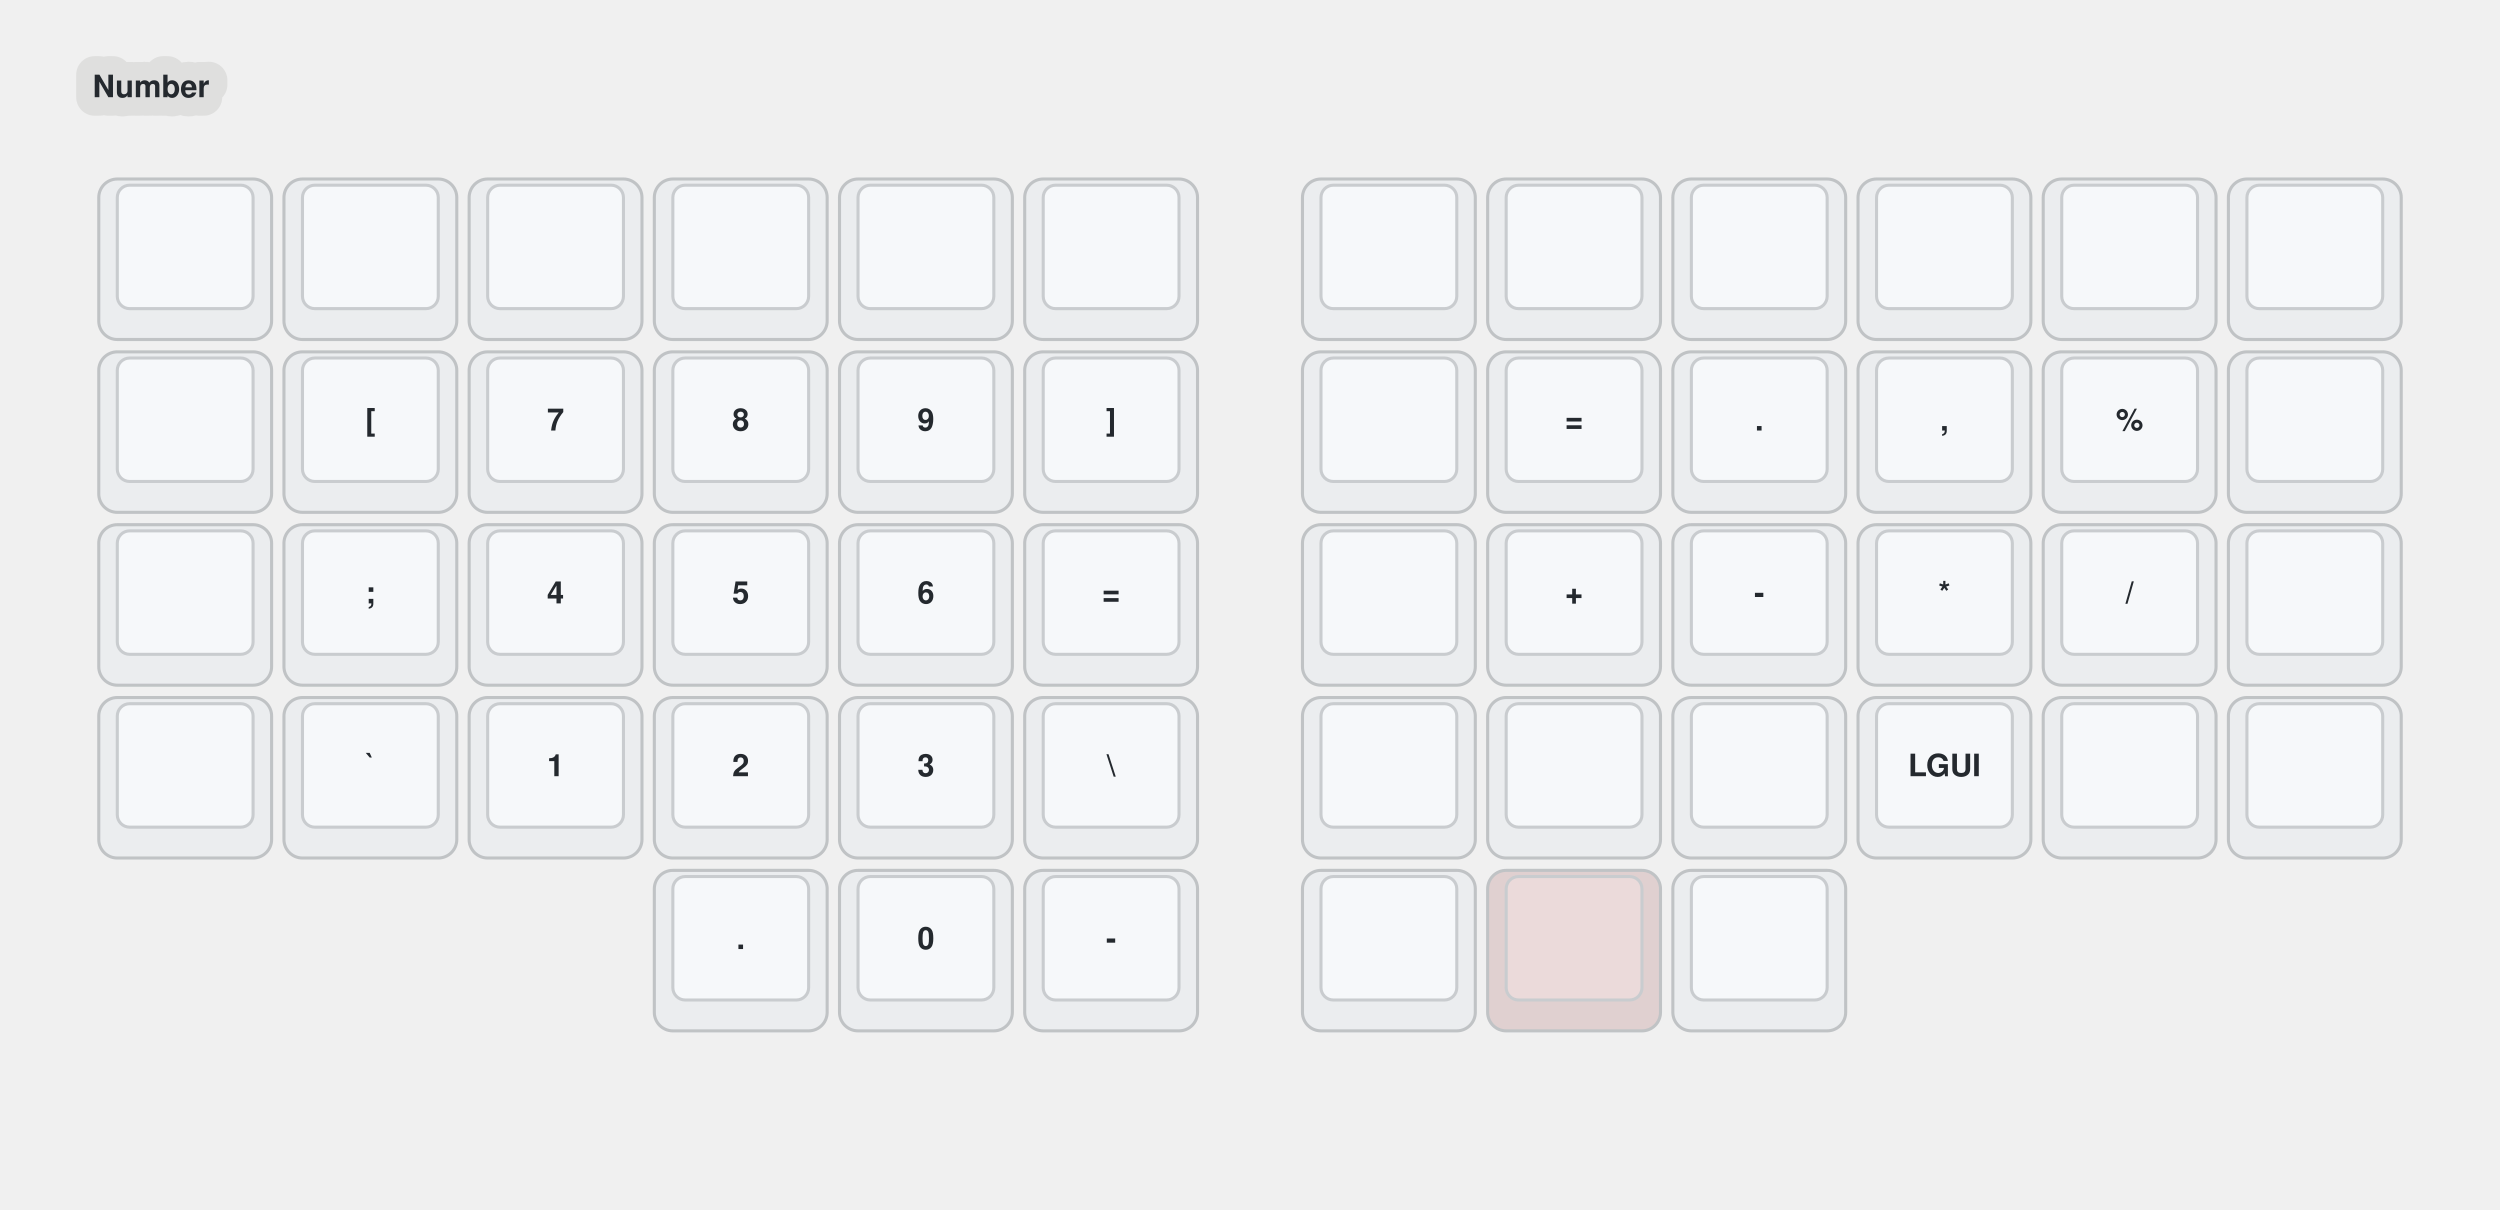
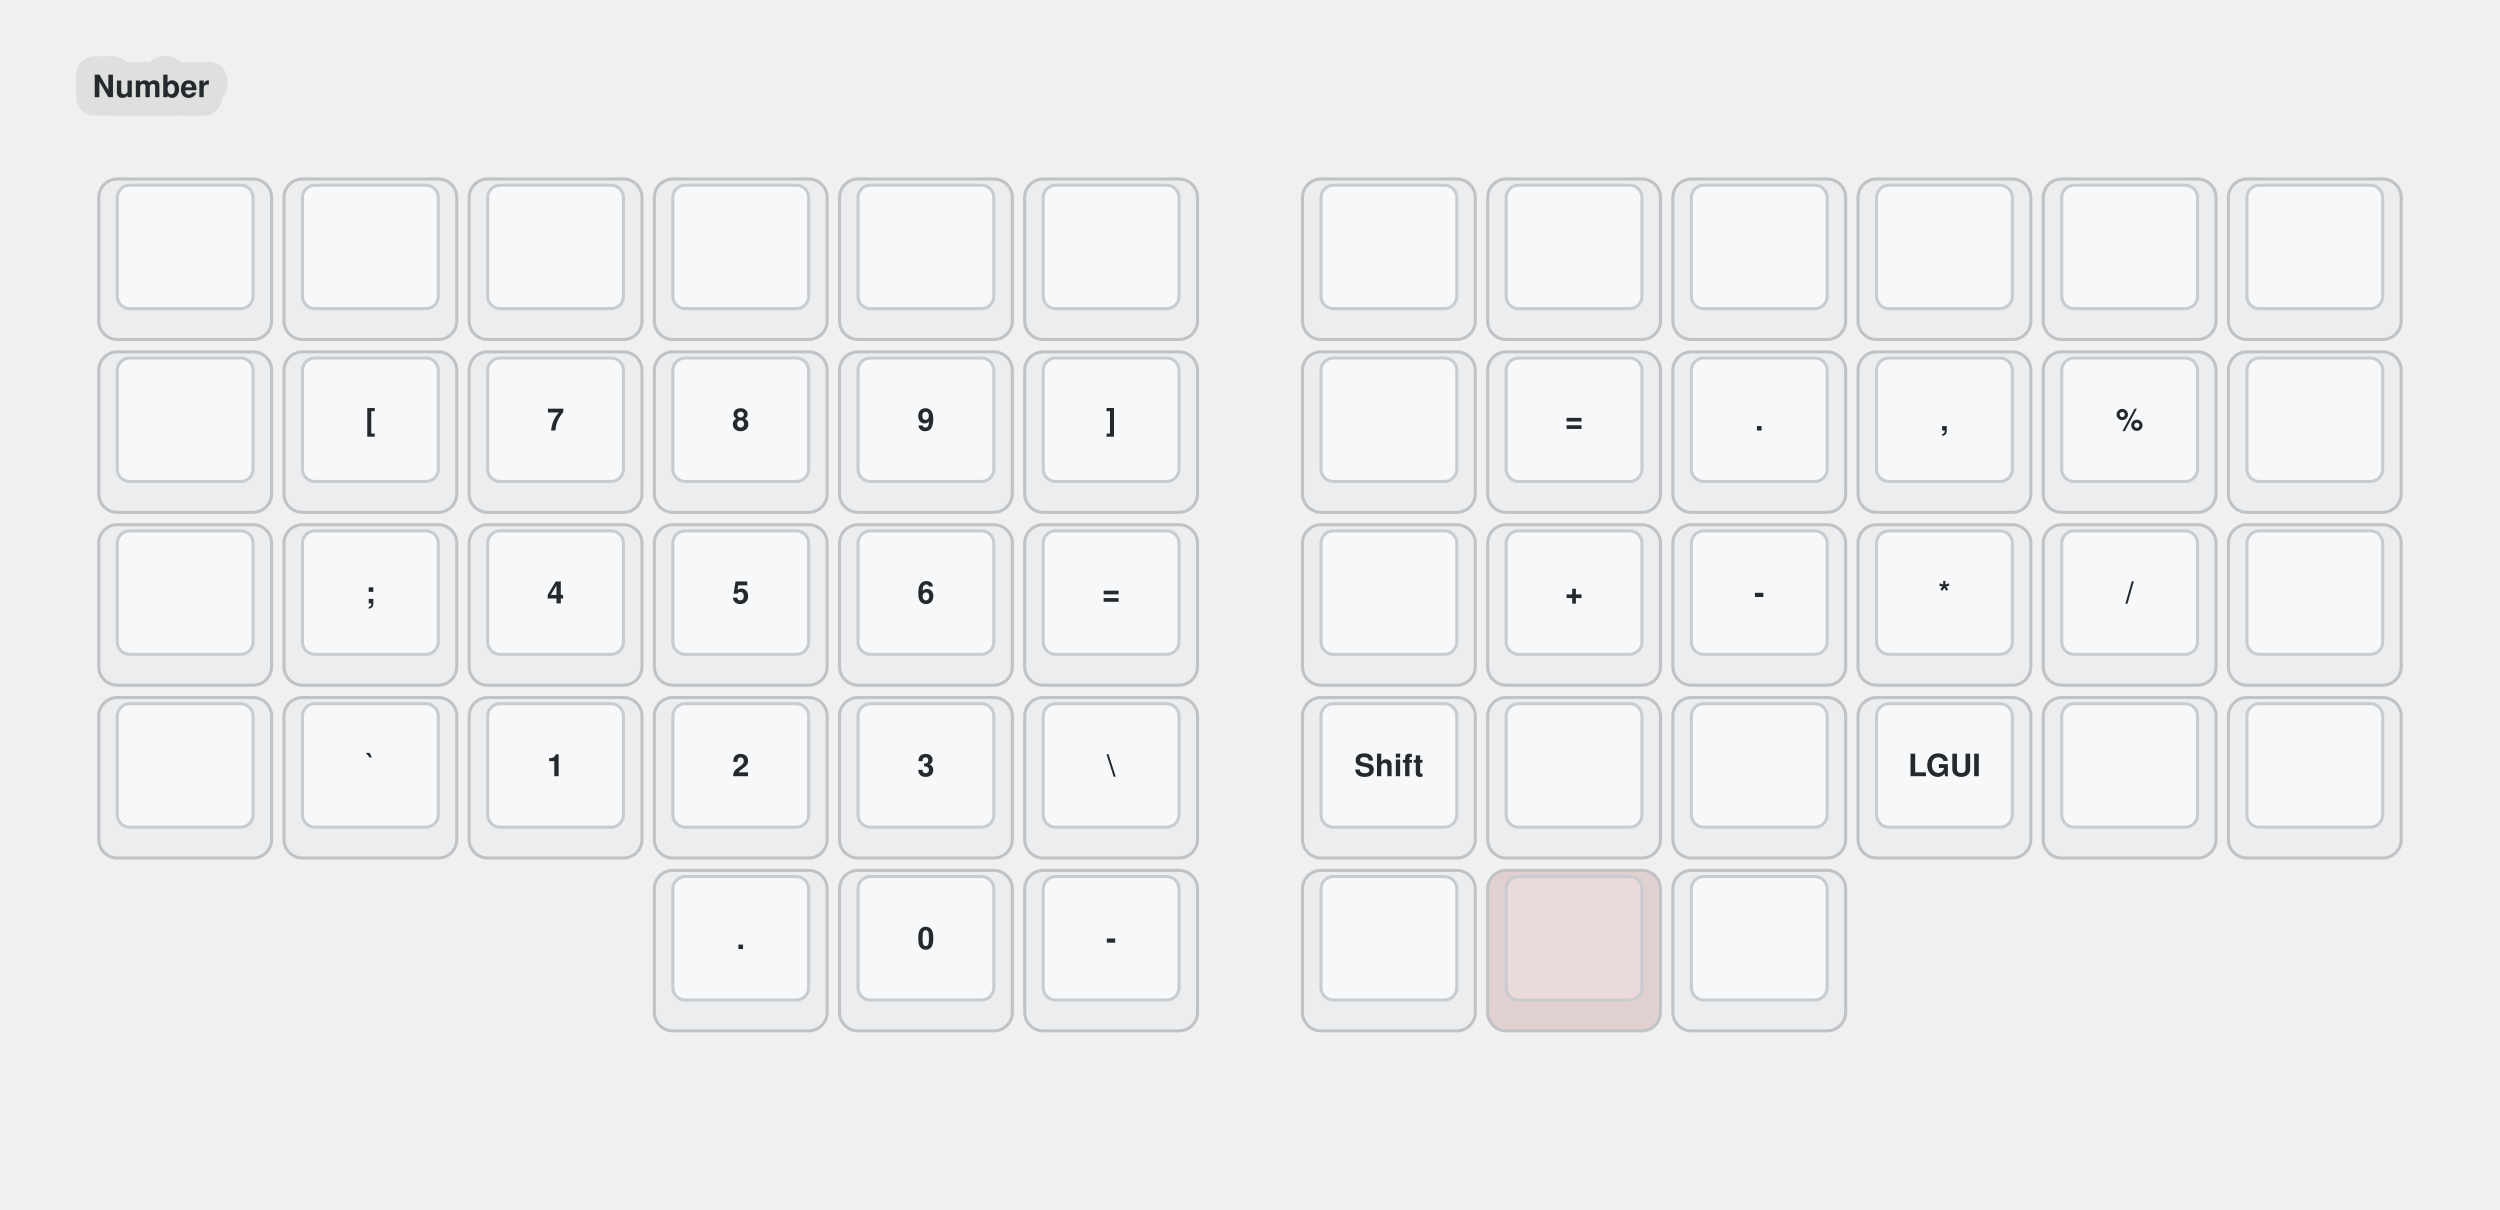
<svg xmlns="http://www.w3.org/2000/svg" xmlns:xlink="http://www.w3.org/1999/xlink" width="810" height="392" viewBox="0 0 810 392" class="keymap">
  <defs>/* start glyphs */
<svg id="mdi:apple-keyboard-control">
      <svg id="mdi-apple-keyboard-control" viewBox="0 0 24 24">
        <path d="M19.78,11.78L18.36,13.19L12,6.83L5.64,13.19L4.22,11.78L12,4L19.78,11.78Z" />
      </svg>
    </svg>
    <svg id="mdi:apple-keyboard-option">
      <svg id="mdi-apple-keyboard-option" viewBox="0 0 24 24">
        <path d="M3,4H9.11L16.15,18H21V20H14.88L7.84,6H3V4M14,4H21V6H14V4Z" />
      </svg>
    </svg>
-     <svg id="mdi:apple-keyboard-shift">
-       <svg id="mdi-apple-keyboard-shift" viewBox="0 0 24 24">
-         <path d="M15,18V12H17.17L12,6.83L6.83,12H9V18H15M12,4L22,14H17V20H7V14H2L12,4Z" />
-       </svg>
-     </svg>
    <svg id="mdi:transfer">
      <svg id="mdi-transfer" viewBox="0 0 24 24">
        <path d="M8 4A2 2 0 0 0 6 6V10H8V6H16V9H13.5L17 12.5L20.5 9H18V6A2 2 0 0 0 16 4H8M3 12V14H11V12H3M3 15V17H11V15H3M13 15V17H21V15H13M3 18V20H11V18H3M13 18V20H21V18H13Z" />
      </svg>
    </svg>
  </defs>/* end glyphs */
<style>/* inherit to force styles through use tags */
svg path {
    fill: inherit;
}

/* font and background color specifications */
svg.keymap {
    font-family: SFMono-Regular,Consolas,Liberation Mono,Menlo,monospace;
    font-size: 14px;
    font-kerning: normal;
    text-rendering: optimizeLegibility;
    fill: #24292e;
}

/* default key styling */
rect.key {
    fill: #f6f8fa;
}

rect.key, rect.combo {
    stroke: #c9cccf;
    stroke-width: 1;
}

/* default key side styling, only used is draw_key_sides is set */
rect.side {
    filter: brightness(90%);
}

/* color accent for combo boxes */
rect.combo, rect.combo-separate {
    fill: #cdf;
}

/* color accent for held keys */
rect.held, rect.combo.held {
    fill: #fdd;
}

/* color accent for ghost (optional) keys */
rect.ghost, rect.combo.ghost {
    stroke-dasharray: 4, 4;
    stroke-width: 2;
}

text {
    text-anchor: middle;
    dominant-baseline: middle;
}

/* styling for layer labels */
text.label {
    font-weight: bold;
    text-anchor: start;
    stroke: white;
    stroke-width: 4;
    paint-order: stroke;
}

/* styling for optional footer */
text.footer {
    text-anchor: end;
    dominant-baseline: auto;
    stroke: white;
    stroke-width: 4;
    paint-order: stroke;
}

/* styling for combo tap, and key non-tap label text */
text.combo, text.hold, text.shifted, text.left, text.right, text.tl, text.tr, text.bl, text.br {
    font-size: 11px;
}

text.hold, text.bl, text.br {
    text-anchor: middle;
    dominant-baseline: auto;
}

text.shifted, text.tl, text.tr {
    text-anchor: middle;
    dominant-baseline: hanging;
}

text.left, text.tl, text.bl {
    text-anchor: start;
}

text.right, text.tr, text.br {
    text-anchor: end;
}

text.layer-activator {
    text-decoration: underline;
}

/* styling for hold/shifted label text in combo box */
text.combo.hold, text.combo.shifted, text.combo.left, text.combo.right {
    font-size: 8px;
}

/* lighter symbol for transparent keys */
text.trans {
    fill: #7b7e81;
}

/* styling for combo dendrons */
path.combo {
    stroke-width: 1;
    stroke: gray;
    fill: none;
}

/* Start Tabler Icons Cleanup */
/* cannot use height/width with glyphs */
.icon-tabler &gt; path {
    fill: inherit;
    stroke: inherit;
    stroke-width: 2;
}
/* hide tabler's default box */
.icon-tabler &gt; path[stroke="none"][fill="none"] {
    visibility: hidden;
}
/* End Tabler Icons Cleanup */

svg.keymap {
  font-family: Helvetica Neue, Helvetica, Arial, sans-serif;
  font-size: 10px;
  font-weight: bold;
}

text.label {
  stroke: #dfdfde;
  stroke-width: 12;
  stroke-linejoin: round;
}

rect.combo, rect.combo-separate {
  opacity: 0.95;
  stroke: #c9cccf;
  stroke-width: 0.5;
  fill: #d7eaed;
}
path.combo {
  stroke-dasharray: 4, 4;
  stroke-opacity: 0.3;
}

rect.held, rect.combo.held {
  fill: #ebdada;
}

.trans.tap, .ghost.tap {
  opacity: 0.5;
}

.shifted {
  translate: -9px 3px;
  opacity: 0.3;
}

.toggle.shifted {
  translate: -12px 17px;
  opacity: 1.0;
}
.toggle.hold {
  translate: 12px -25px;
}

.text_with_symbol.tap {
  translate: -1px 1px;
}
.text_with_symbol.shifted {
  translate: 8px 13px;
  font-size: 8px;
  opacity: 1.0;
}

.combo.text_with_symbol.tap {
  translate: -1px 1px;
}
.combo.text_with_symbol.shifted {
  translate: 7px 5px;
  font-size: 8px;
  opacity: 1.0;
}
</style>
  <g transform="translate(30, 0)" class="layer-Number">
    <text x="0" y="28" class="label" id="Number">Number</text>
    <g transform="translate(0, 56)">
      <g transform="translate(30, 28)" class="key trans keypos-0">
        <rect rx="6" ry="6" x="-28" y="-26" width="56" height="52" class="key trans side" />
        <rect rx="4" ry="4" x="-22" y="-24" width="44" height="40" class="key trans" />
        <use href="#mdi:transfer" xlink:href="#mdi:transfer" x="-11" y="-15" height="22" width="22.0" class="key trans tap glyph mdi:transfer" />
      </g>
      <g transform="translate(90, 28)" class="key trans keypos-1">
        <rect rx="6" ry="6" x="-28" y="-26" width="56" height="52" class="key trans side" />
        <rect rx="4" ry="4" x="-22" y="-24" width="44" height="40" class="key trans" />
        <use href="#mdi:transfer" xlink:href="#mdi:transfer" x="-11" y="-15" height="22" width="22.0" class="key trans tap glyph mdi:transfer" />
      </g>
      <g transform="translate(150, 28)" class="key trans keypos-2">
        <rect rx="6" ry="6" x="-28" y="-26" width="56" height="52" class="key trans side" />
        <rect rx="4" ry="4" x="-22" y="-24" width="44" height="40" class="key trans" />
        <use href="#mdi:transfer" xlink:href="#mdi:transfer" x="-11" y="-15" height="22" width="22.0" class="key trans tap glyph mdi:transfer" />
      </g>
      <g transform="translate(210, 28)" class="key trans keypos-3">
        <rect rx="6" ry="6" x="-28" y="-26" width="56" height="52" class="key trans side" />
        <rect rx="4" ry="4" x="-22" y="-24" width="44" height="40" class="key trans" />
        <use href="#mdi:transfer" xlink:href="#mdi:transfer" x="-11" y="-15" height="22" width="22.0" class="key trans tap glyph mdi:transfer" />
      </g>
      <g transform="translate(270, 28)" class="key trans keypos-4">
        <rect rx="6" ry="6" x="-28" y="-26" width="56" height="52" class="key trans side" />
        <rect rx="4" ry="4" x="-22" y="-24" width="44" height="40" class="key trans" />
        <use href="#mdi:transfer" xlink:href="#mdi:transfer" x="-11" y="-15" height="22" width="22.0" class="key trans tap glyph mdi:transfer" />
      </g>
      <g transform="translate(330, 28)" class="key trans keypos-5">
        <rect rx="6" ry="6" x="-28" y="-26" width="56" height="52" class="key trans side" />
        <rect rx="4" ry="4" x="-22" y="-24" width="44" height="40" class="key trans" />
        <use href="#mdi:transfer" xlink:href="#mdi:transfer" x="-11" y="-15" height="22" width="22.0" class="key trans tap glyph mdi:transfer" />
      </g>
      <g transform="translate(420, 28)" class="key trans keypos-6">
        <rect rx="6" ry="6" x="-28" y="-26" width="56" height="52" class="key trans side" />
        <rect rx="4" ry="4" x="-22" y="-24" width="44" height="40" class="key trans" />
        <use href="#mdi:transfer" xlink:href="#mdi:transfer" x="-11" y="-15" height="22" width="22.0" class="key trans tap glyph mdi:transfer" />
      </g>
      <g transform="translate(480, 28)" class="key trans keypos-7">
        <rect rx="6" ry="6" x="-28" y="-26" width="56" height="52" class="key trans side" />
        <rect rx="4" ry="4" x="-22" y="-24" width="44" height="40" class="key trans" />
        <use href="#mdi:transfer" xlink:href="#mdi:transfer" x="-11" y="-15" height="22" width="22.0" class="key trans tap glyph mdi:transfer" />
      </g>
      <g transform="translate(540, 28)" class="key trans keypos-8">
        <rect rx="6" ry="6" x="-28" y="-26" width="56" height="52" class="key trans side" />
        <rect rx="4" ry="4" x="-22" y="-24" width="44" height="40" class="key trans" />
        <use href="#mdi:transfer" xlink:href="#mdi:transfer" x="-11" y="-15" height="22" width="22.0" class="key trans tap glyph mdi:transfer" />
      </g>
      <g transform="translate(600, 28)" class="key trans keypos-9">
        <rect rx="6" ry="6" x="-28" y="-26" width="56" height="52" class="key trans side" />
        <rect rx="4" ry="4" x="-22" y="-24" width="44" height="40" class="key trans" />
        <use href="#mdi:transfer" xlink:href="#mdi:transfer" x="-11" y="-15" height="22" width="22.0" class="key trans tap glyph mdi:transfer" />
      </g>
      <g transform="translate(660, 28)" class="key trans keypos-10">
        <rect rx="6" ry="6" x="-28" y="-26" width="56" height="52" class="key trans side" />
        <rect rx="4" ry="4" x="-22" y="-24" width="44" height="40" class="key trans" />
        <use href="#mdi:transfer" xlink:href="#mdi:transfer" x="-11" y="-15" height="22" width="22.0" class="key trans tap glyph mdi:transfer" />
      </g>
      <g transform="translate(720, 28)" class="key trans keypos-11">
        <rect rx="6" ry="6" x="-28" y="-26" width="56" height="52" class="key trans side" />
        <rect rx="4" ry="4" x="-22" y="-24" width="44" height="40" class="key trans" />
        <use href="#mdi:transfer" xlink:href="#mdi:transfer" x="-11" y="-15" height="22" width="22.0" class="key trans tap glyph mdi:transfer" />
      </g>
      <g transform="translate(30, 84)" class="key trans keypos-12">
        <rect rx="6" ry="6" x="-28" y="-26" width="56" height="52" class="key trans side" />
        <rect rx="4" ry="4" x="-22" y="-24" width="44" height="40" class="key trans" />
        <use href="#mdi:transfer" xlink:href="#mdi:transfer" x="-11" y="-15" height="22" width="22.0" class="key trans tap glyph mdi:transfer" />
      </g>
      <g transform="translate(90, 84)" class="key keypos-13">
        <rect rx="6" ry="6" x="-28" y="-26" width="56" height="52" class="key side" />
        <rect rx="4" ry="4" x="-22" y="-24" width="44" height="40" class="key" />
        <text x="0" y="-4" class="key tap">[</text>
      </g>
      <g transform="translate(150, 84)" class="key keypos-14">
        <rect rx="6" ry="6" x="-28" y="-26" width="56" height="52" class="key side" />
        <rect rx="4" ry="4" x="-22" y="-24" width="44" height="40" class="key" />
        <text x="0" y="-4" class="key tap">7</text>
      </g>
      <g transform="translate(210, 84)" class="key keypos-15">
        <rect rx="6" ry="6" x="-28" y="-26" width="56" height="52" class="key side" />
        <rect rx="4" ry="4" x="-22" y="-24" width="44" height="40" class="key" />
        <text x="0" y="-4" class="key tap">8</text>
      </g>
      <g transform="translate(270, 84)" class="key keypos-16">
        <rect rx="6" ry="6" x="-28" y="-26" width="56" height="52" class="key side" />
        <rect rx="4" ry="4" x="-22" y="-24" width="44" height="40" class="key" />
        <text x="0" y="-4" class="key tap">9</text>
      </g>
      <g transform="translate(330, 84)" class="key keypos-17">
        <rect rx="6" ry="6" x="-28" y="-26" width="56" height="52" class="key side" />
        <rect rx="4" ry="4" x="-22" y="-24" width="44" height="40" class="key" />
        <text x="0" y="-4" class="key tap">]</text>
      </g>
      <g transform="translate(420, 84)" class="key trans keypos-18">
        <rect rx="6" ry="6" x="-28" y="-26" width="56" height="52" class="key trans side" />
        <rect rx="4" ry="4" x="-22" y="-24" width="44" height="40" class="key trans" />
        <use href="#mdi:transfer" xlink:href="#mdi:transfer" x="-11" y="-15" height="22" width="22.0" class="key trans tap glyph mdi:transfer" />
      </g>
      <g transform="translate(480, 84)" class="key keypos-19">
        <rect rx="6" ry="6" x="-28" y="-26" width="56" height="52" class="key side" />
        <rect rx="4" ry="4" x="-22" y="-24" width="44" height="40" class="key" />
        <text x="0" y="-4" class="key tap">=</text>
      </g>
      <g transform="translate(540, 84)" class="key keypos-20">
        <rect rx="6" ry="6" x="-28" y="-26" width="56" height="52" class="key side" />
        <rect rx="4" ry="4" x="-22" y="-24" width="44" height="40" class="key" />
        <text x="0" y="-4" class="key tap">.</text>
      </g>
      <g transform="translate(600, 84)" class="key keypos-21">
        <rect rx="6" ry="6" x="-28" y="-26" width="56" height="52" class="key side" />
        <rect rx="4" ry="4" x="-22" y="-24" width="44" height="40" class="key" />
        <text x="0" y="-4" class="key tap">,</text>
      </g>
      <g transform="translate(660, 84)" class="key keypos-22">
        <rect rx="6" ry="6" x="-28" y="-26" width="56" height="52" class="key side" />
        <rect rx="4" ry="4" x="-22" y="-24" width="44" height="40" class="key" />
        <text x="0" y="-4" class="key tap">%</text>
      </g>
      <g transform="translate(720, 84)" class="key trans keypos-23">
        <rect rx="6" ry="6" x="-28" y="-26" width="56" height="52" class="key trans side" />
        <rect rx="4" ry="4" x="-22" y="-24" width="44" height="40" class="key trans" />
        <use href="#mdi:transfer" xlink:href="#mdi:transfer" x="-11" y="-15" height="22" width="22.0" class="key trans tap glyph mdi:transfer" />
      </g>
      <g transform="translate(30, 140)" class="key trans keypos-24">
        <rect rx="6" ry="6" x="-28" y="-26" width="56" height="52" class="key trans side" />
        <rect rx="4" ry="4" x="-22" y="-24" width="44" height="40" class="key trans" />
        <use href="#mdi:transfer" xlink:href="#mdi:transfer" x="-11" y="-15" height="22" width="22.0" class="key trans tap glyph mdi:transfer" />
      </g>
      <g transform="translate(90, 140)" class="key keypos-25">
        <rect rx="6" ry="6" x="-28" y="-26" width="56" height="52" class="key side" />
        <rect rx="4" ry="4" x="-22" y="-24" width="44" height="40" class="key" />
        <text x="0" y="-4" class="key tap">;</text>
      </g>
      <g transform="translate(150, 140)" class="key keypos-26">
        <rect rx="6" ry="6" x="-28" y="-26" width="56" height="52" class="key side" />
        <rect rx="4" ry="4" x="-22" y="-24" width="44" height="40" class="key" />
        <text x="0" y="-4" class="key tap">4</text>
      </g>
      <g transform="translate(210, 140)" class="key keypos-27">
        <rect rx="6" ry="6" x="-28" y="-26" width="56" height="52" class="key side" />
        <rect rx="4" ry="4" x="-22" y="-24" width="44" height="40" class="key" />
        <text x="0" y="-4" class="key tap">5</text>
      </g>
      <g transform="translate(270, 140)" class="key keypos-28">
        <rect rx="6" ry="6" x="-28" y="-26" width="56" height="52" class="key side" />
        <rect rx="4" ry="4" x="-22" y="-24" width="44" height="40" class="key" />
        <text x="0" y="-4" class="key tap">6</text>
      </g>
      <g transform="translate(330, 140)" class="key keypos-29">
        <rect rx="6" ry="6" x="-28" y="-26" width="56" height="52" class="key side" />
        <rect rx="4" ry="4" x="-22" y="-24" width="44" height="40" class="key" />
        <text x="0" y="-4" class="key tap">=</text>
      </g>
      <g transform="translate(420, 140)" class="key trans keypos-30">
        <rect rx="6" ry="6" x="-28" y="-26" width="56" height="52" class="key trans side" />
        <rect rx="4" ry="4" x="-22" y="-24" width="44" height="40" class="key trans" />
        <use href="#mdi:transfer" xlink:href="#mdi:transfer" x="-11" y="-15" height="22" width="22.0" class="key trans tap glyph mdi:transfer" />
      </g>
      <g transform="translate(480, 140)" class="key keypos-31">
        <rect rx="6" ry="6" x="-28" y="-26" width="56" height="52" class="key side" />
        <rect rx="4" ry="4" x="-22" y="-24" width="44" height="40" class="key" />
        <text x="0" y="-4" class="key tap">+</text>
      </g>
      <g transform="translate(540, 140)" class="key keypos-32">
        <rect rx="6" ry="6" x="-28" y="-26" width="56" height="52" class="key side" />
        <rect rx="4" ry="4" x="-22" y="-24" width="44" height="40" class="key" />
        <text x="0" y="-4" class="key tap">-</text>
      </g>
      <g transform="translate(600, 140)" class="key keypos-33">
        <rect rx="6" ry="6" x="-28" y="-26" width="56" height="52" class="key side" />
        <rect rx="4" ry="4" x="-22" y="-24" width="44" height="40" class="key" />
        <text x="0" y="-4" class="key tap">*</text>
      </g>
      <g transform="translate(660, 140)" class="key keypos-34">
        <rect rx="6" ry="6" x="-28" y="-26" width="56" height="52" class="key side" />
        <rect rx="4" ry="4" x="-22" y="-24" width="44" height="40" class="key" />
        <text x="0" y="-4" class="key tap">/</text>
      </g>
      <g transform="translate(720, 140)" class="key trans keypos-35">
        <rect rx="6" ry="6" x="-28" y="-26" width="56" height="52" class="key trans side" />
        <rect rx="4" ry="4" x="-22" y="-24" width="44" height="40" class="key trans" />
        <use href="#mdi:transfer" xlink:href="#mdi:transfer" x="-11" y="-15" height="22" width="22.0" class="key trans tap glyph mdi:transfer" />
      </g>
      <g transform="translate(30, 196)" class="key trans keypos-36">
        <rect rx="6" ry="6" x="-28" y="-26" width="56" height="52" class="key trans side" />
        <rect rx="4" ry="4" x="-22" y="-24" width="44" height="40" class="key trans" />
        <use href="#mdi:transfer" xlink:href="#mdi:transfer" x="-11" y="-15" height="22" width="22.0" class="key trans tap glyph mdi:transfer" />
      </g>
      <g transform="translate(90, 196)" class="key keypos-37">
        <rect rx="6" ry="6" x="-28" y="-26" width="56" height="52" class="key side" />
        <rect rx="4" ry="4" x="-22" y="-24" width="44" height="40" class="key" />
        <text x="0" y="-4" class="key tap">`</text>
      </g>
      <g transform="translate(150, 196)" class="key keypos-38">
        <rect rx="6" ry="6" x="-28" y="-26" width="56" height="52" class="key side" />
        <rect rx="4" ry="4" x="-22" y="-24" width="44" height="40" class="key" />
        <text x="0" y="-4" class="key tap">1</text>
      </g>
      <g transform="translate(210, 196)" class="key keypos-39">
        <rect rx="6" ry="6" x="-28" y="-26" width="56" height="52" class="key side" />
        <rect rx="4" ry="4" x="-22" y="-24" width="44" height="40" class="key" />
        <text x="0" y="-4" class="key tap">2</text>
      </g>
      <g transform="translate(270, 196)" class="key keypos-40">
        <rect rx="6" ry="6" x="-28" y="-26" width="56" height="52" class="key side" />
        <rect rx="4" ry="4" x="-22" y="-24" width="44" height="40" class="key" />
        <text x="0" y="-4" class="key tap">3</text>
      </g>
      <g transform="translate(330, 196)" class="key keypos-41">
        <rect rx="6" ry="6" x="-28" y="-26" width="56" height="52" class="key side" />
        <rect rx="4" ry="4" x="-22" y="-24" width="44" height="40" class="key" />
        <text x="0" y="-4" class="key tap">\</text>
      </g>
      <g transform="translate(420, 196)" class="key keypos-42">
        <rect rx="6" ry="6" x="-28" y="-26" width="56" height="52" class="key side" />
        <rect rx="4" ry="4" x="-22" y="-24" width="44" height="40" class="key" />
-         <use href="#mdi:apple-keyboard-shift" xlink:href="#mdi:apple-keyboard-shift" x="-11" y="-15" height="22" width="22.0" class="key tap glyph mdi:apple-keyboard-shift" />
+         <text x="0" y="-4" class="key tap">Shift</text>
      </g>
      <g transform="translate(480, 196)" class="key keypos-43">
        <rect rx="6" ry="6" x="-28" y="-26" width="56" height="52" class="key side" />
        <rect rx="4" ry="4" x="-22" y="-24" width="44" height="40" class="key" />
        <use href="#mdi:apple-keyboard-control" xlink:href="#mdi:apple-keyboard-control" x="-11" y="-15" height="22" width="22.0" class="key tap glyph mdi:apple-keyboard-control" />
      </g>
      <g transform="translate(540, 196)" class="key keypos-44">
        <rect rx="6" ry="6" x="-28" y="-26" width="56" height="52" class="key side" />
        <rect rx="4" ry="4" x="-22" y="-24" width="44" height="40" class="key" />
        <use href="#mdi:apple-keyboard-option" xlink:href="#mdi:apple-keyboard-option" x="-11" y="-15" height="22" width="22.0" class="key tap glyph mdi:apple-keyboard-option" />
      </g>
      <g transform="translate(600, 196)" class="key keypos-45">
        <rect rx="6" ry="6" x="-28" y="-26" width="56" height="52" class="key side" />
        <rect rx="4" ry="4" x="-22" y="-24" width="44" height="40" class="key" />
        <text x="0" y="-4" class="key tap">LGUI</text>
      </g>
      <g transform="translate(660, 196)" class="key trans keypos-46">
        <rect rx="6" ry="6" x="-28" y="-26" width="56" height="52" class="key trans side" />
        <rect rx="4" ry="4" x="-22" y="-24" width="44" height="40" class="key trans" />
        <use href="#mdi:transfer" xlink:href="#mdi:transfer" x="-11" y="-15" height="22" width="22.0" class="key trans tap glyph mdi:transfer" />
      </g>
      <g transform="translate(720, 196)" class="key trans keypos-47">
        <rect rx="6" ry="6" x="-28" y="-26" width="56" height="52" class="key trans side" />
        <rect rx="4" ry="4" x="-22" y="-24" width="44" height="40" class="key trans" />
        <use href="#mdi:transfer" xlink:href="#mdi:transfer" x="-11" y="-15" height="22" width="22.0" class="key trans tap glyph mdi:transfer" />
      </g>
      <g transform="translate(210, 252)" class="key keypos-48">
        <rect rx="6" ry="6" x="-28" y="-26" width="56" height="52" class="key side" />
        <rect rx="4" ry="4" x="-22" y="-24" width="44" height="40" class="key" />
        <text x="0" y="-4" class="key tap">.</text>
      </g>
      <g transform="translate(270, 252)" class="key keypos-49">
        <rect rx="6" ry="6" x="-28" y="-26" width="56" height="52" class="key side" />
        <rect rx="4" ry="4" x="-22" y="-24" width="44" height="40" class="key" />
        <text x="0" y="-4" class="key tap">0</text>
      </g>
      <g transform="translate(330, 252)" class="key keypos-50">
        <rect rx="6" ry="6" x="-28" y="-26" width="56" height="52" class="key side" />
        <rect rx="4" ry="4" x="-22" y="-24" width="44" height="40" class="key" />
        <text x="0" y="-4" class="key tap">-</text>
      </g>
      <g transform="translate(420, 252)" class="key trans keypos-51">
        <rect rx="6" ry="6" x="-28" y="-26" width="56" height="52" class="key trans side" />
        <rect rx="4" ry="4" x="-22" y="-24" width="44" height="40" class="key trans" />
        <use href="#mdi:transfer" xlink:href="#mdi:transfer" x="-11" y="-15" height="22" width="22.0" class="key trans tap glyph mdi:transfer" />
      </g>
      <g transform="translate(480, 252)" class="key held keypos-52">
        <rect rx="6" ry="6" x="-28" y="-26" width="56" height="52" class="key held side" />
        <rect rx="4" ry="4" x="-22" y="-24" width="44" height="40" class="key held" />
      </g>
      <g transform="translate(540, 252)" class="key trans keypos-53">
        <rect rx="6" ry="6" x="-28" y="-26" width="56" height="52" class="key trans side" />
        <rect rx="4" ry="4" x="-22" y="-24" width="44" height="40" class="key trans" />
        <use href="#mdi:transfer" xlink:href="#mdi:transfer" x="-11" y="-15" height="22" width="22.0" class="key trans tap glyph mdi:transfer" />
      </g>
    </g>
  </g>
</svg>
